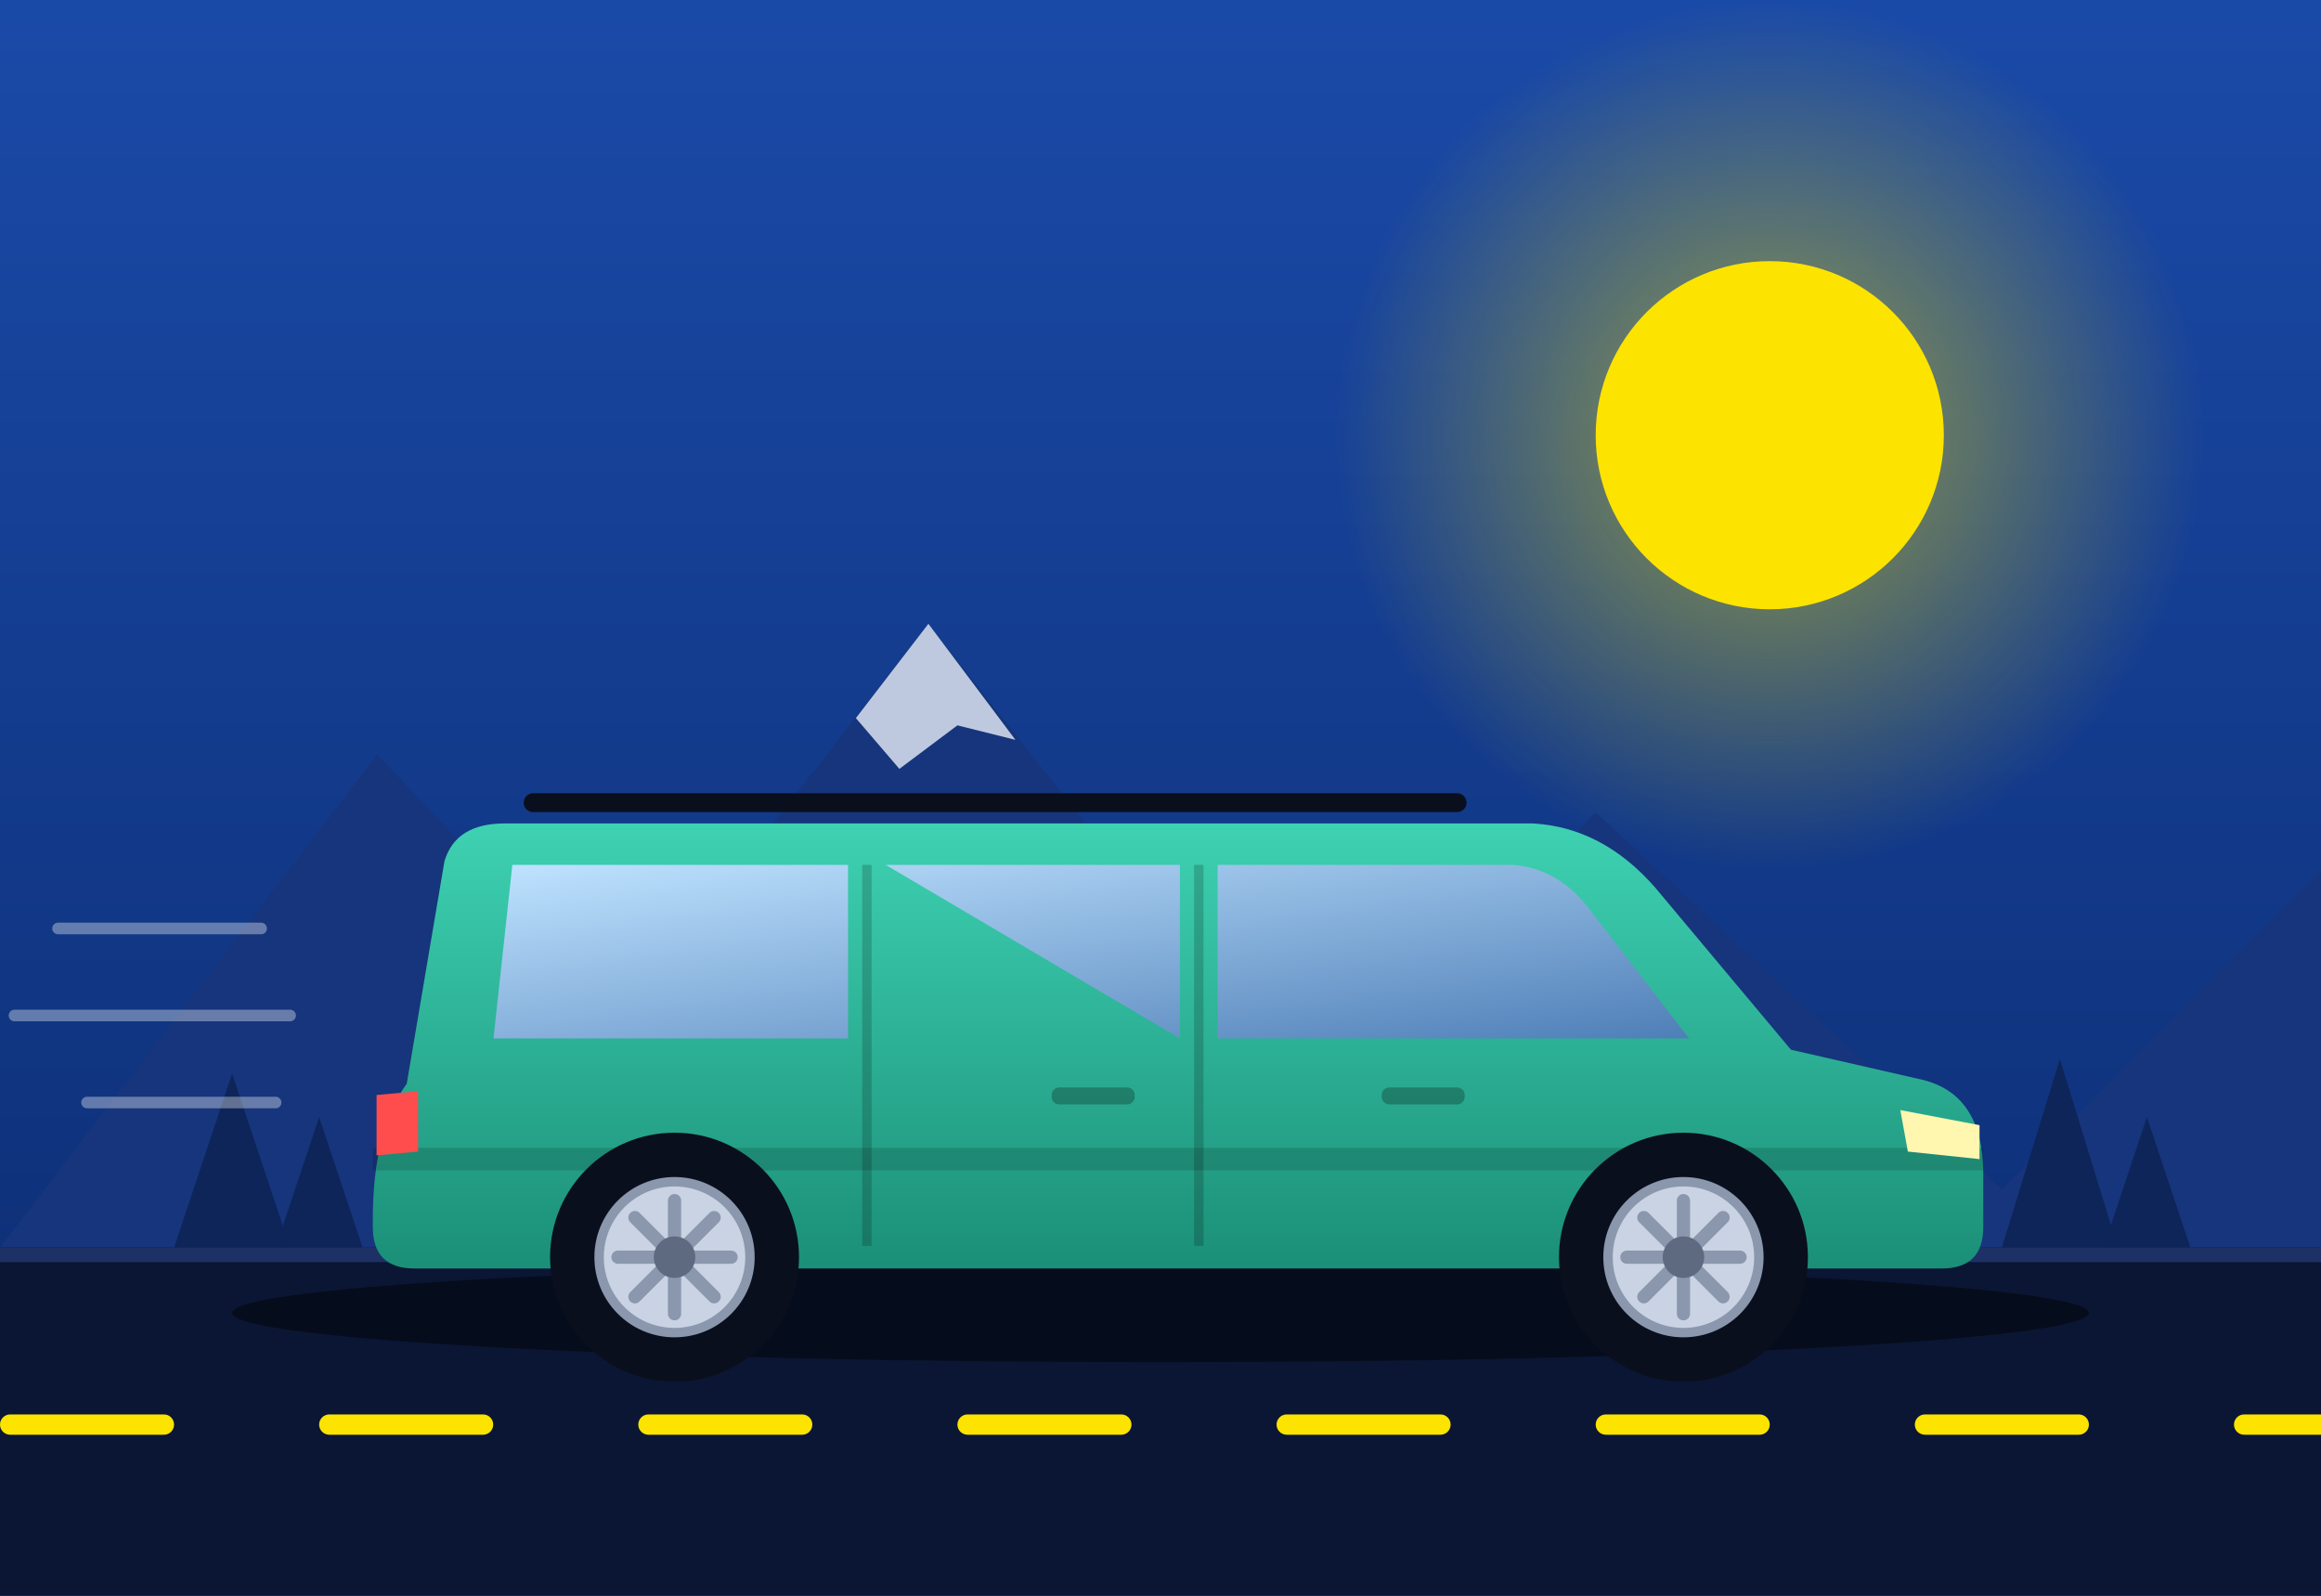
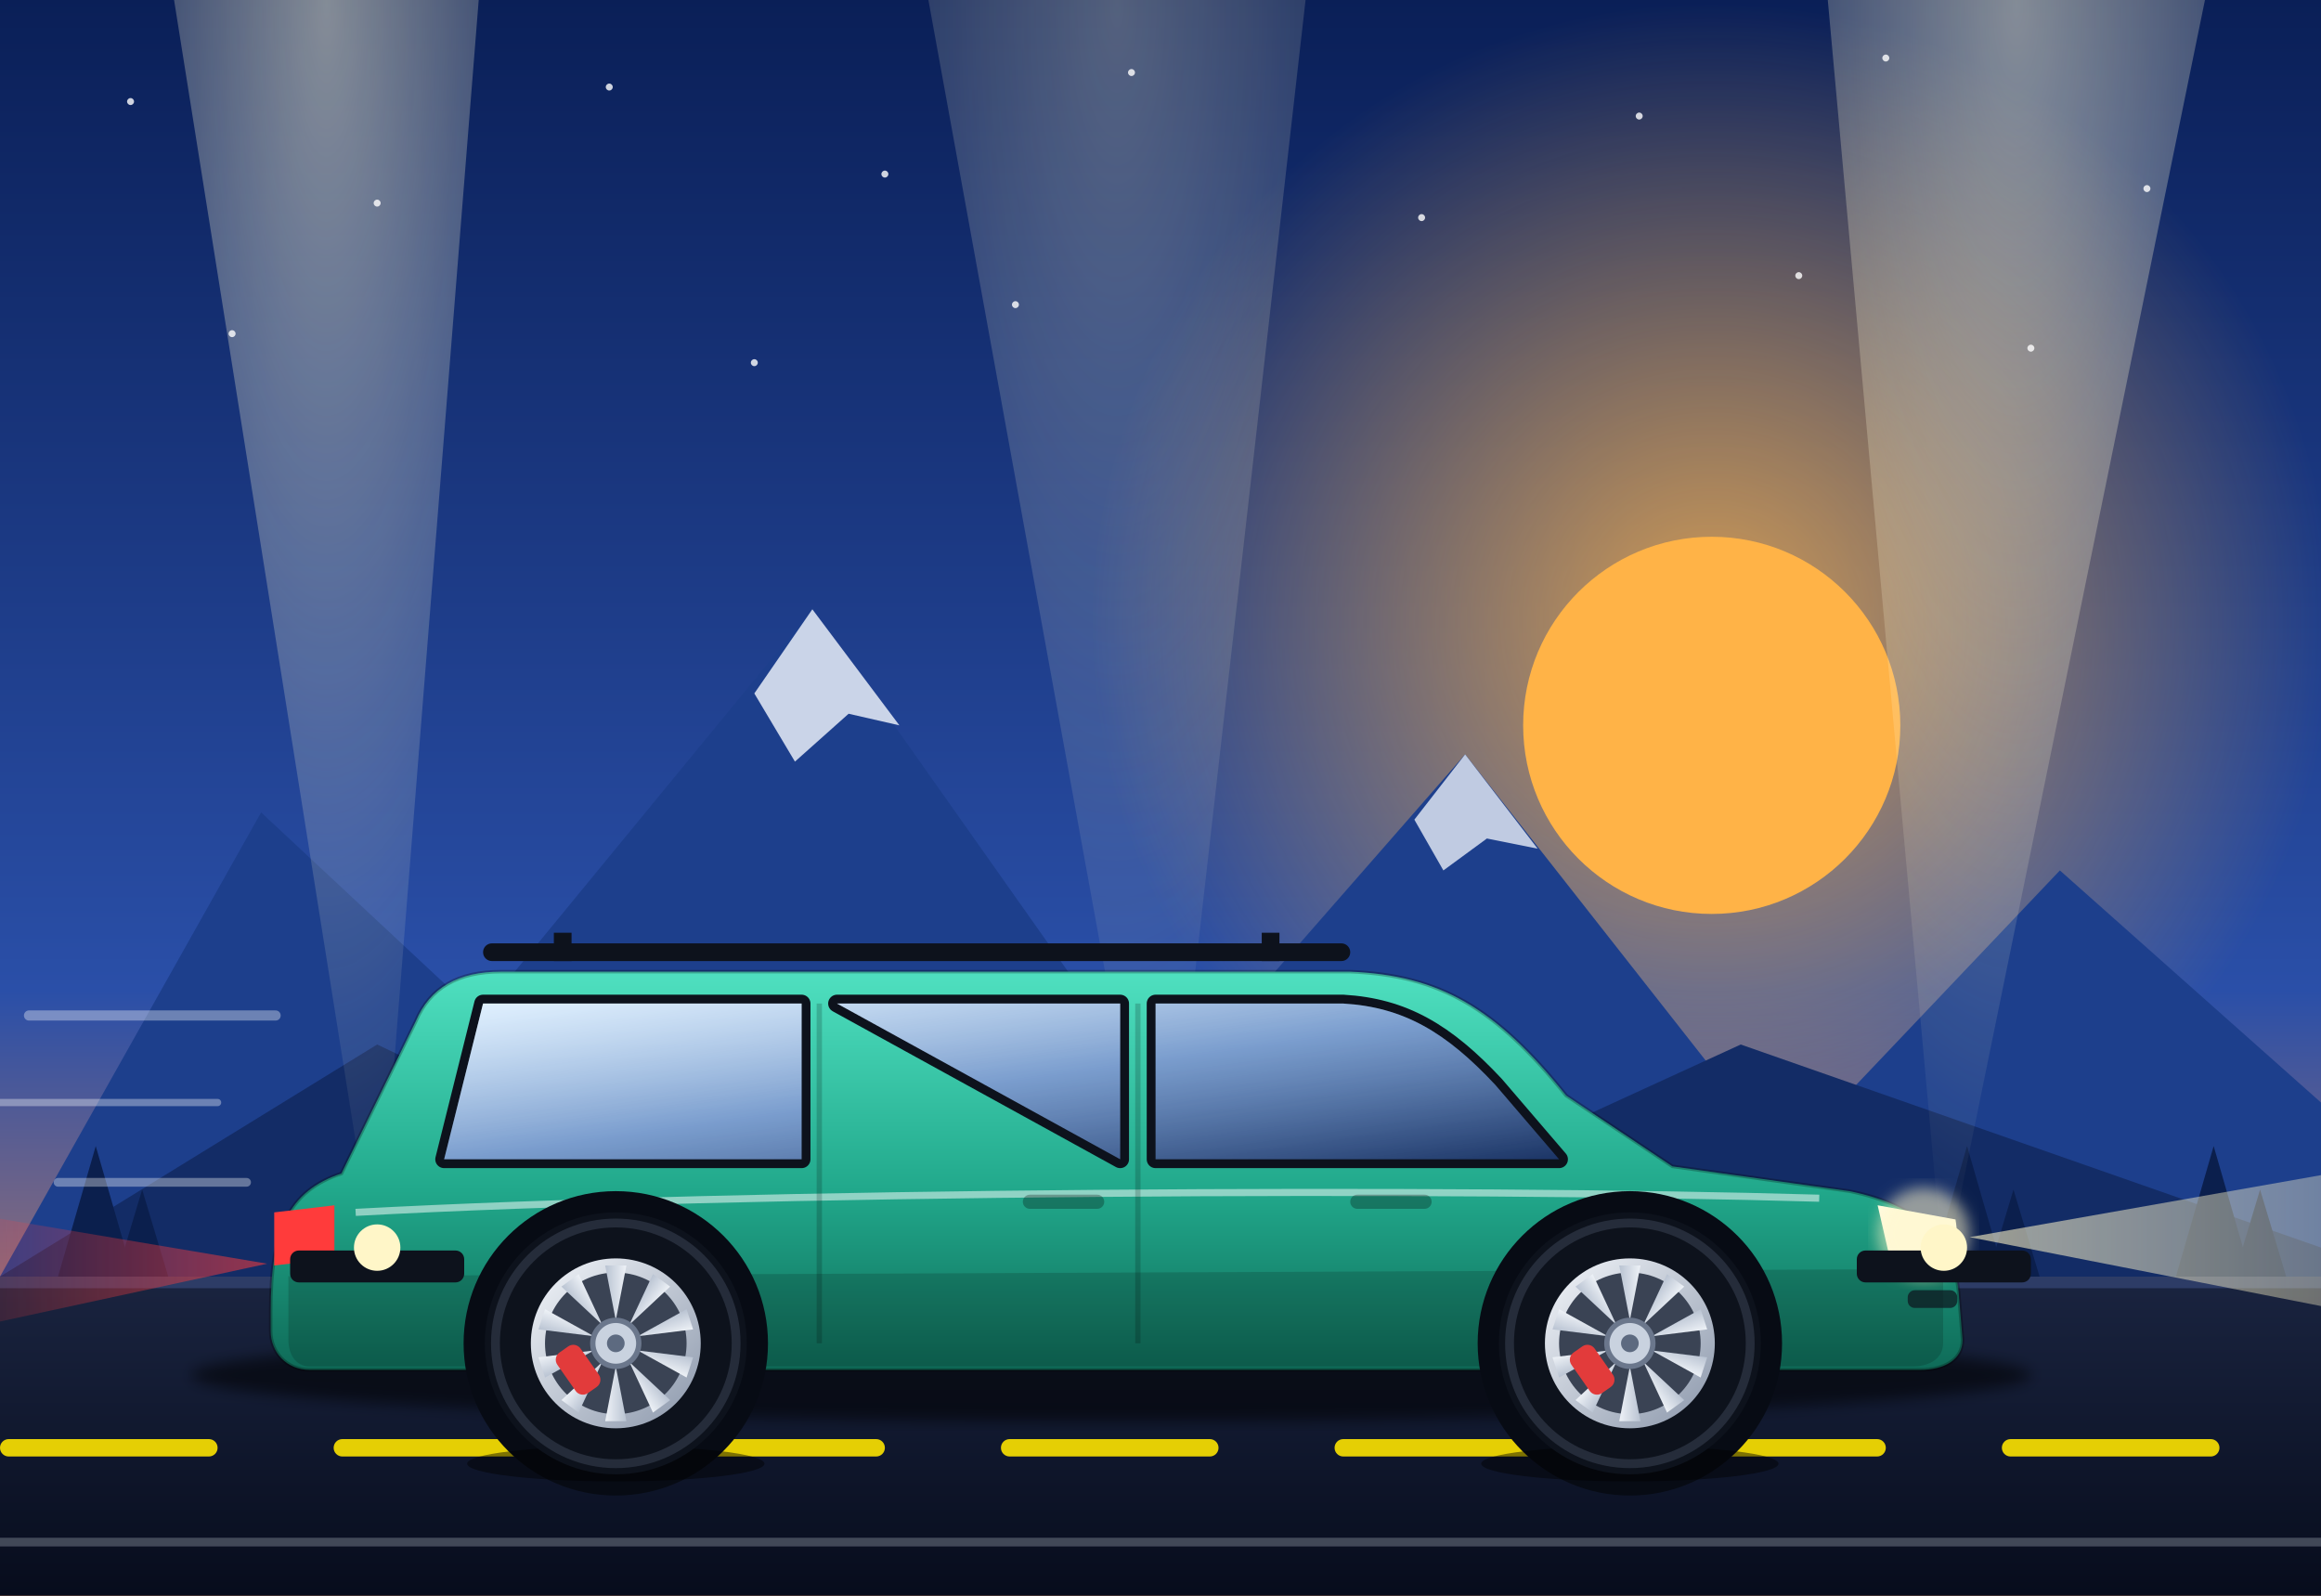
<svg xmlns="http://www.w3.org/2000/svg" viewBox="0 0 1600 1100">
  <defs>
    <linearGradient id="sky" x1="0" y1="0" x2="0" y2="1">
-       <stop offset="0" stop-color="#1a4aa8" />
-       <stop offset="1" stop-color="#0b2a6d" />
+       <stop offset="0" stop-color="#0a1f57" />
+       <stop offset=".62" stop-color="#2a4fa8" />
+       <stop offset="1" stop-color="#f08a4b" />
    </linearGradient>
    <linearGradient id="body" x1="0" y1="0" x2="0" y2="1">
-       <stop offset="0" stop-color="#3ed1b2" />
-       <stop offset="1" stop-color="#1b8f78" />
+       <stop offset="0" stop-color="#4fe0c0" />
+       <stop offset=".55" stop-color="#21a88b" />
+       <stop offset="1" stop-color="#0f6b58" />
    </linearGradient>
    <linearGradient id="glass" x1="0" y1="0" x2="1" y2="1">
-       <stop offset="0" stop-color="#bfe3ff" />
-       <stop offset="1" stop-color="#4f7fb8" />
+       <stop offset="0" stop-color="#cfe9ff" />
+       <stop offset=".5" stop-color="#5b86c2" />
+       <stop offset="1" stop-color="#1c3566" />
    </linearGradient>
-     <radialGradient id="glow" cx="0.5" cy="0.5" r="0.5">
-       <stop offset="0" stop-color="#fce300" stop-opacity=".55" />
-       <stop offset="1" stop-color="#fce300" stop-opacity="0" />
+     <linearGradient id="rim" x1="0" y1="0" x2="1" y2="1">
+       <stop offset="0" stop-color="#f4f7fb" />
+       <stop offset="1" stop-color="#8a96aa" />
+     </linearGradient>
+     <linearGradient id="spoke" x1="0" y1="0" x2="1" y2="0">
+       <stop offset="0" stop-color="#b9c3d2" />
+       <stop offset="1" stop-color="#eef2f7" />
+     </linearGradient>
+     <linearGradient id="road" x1="0" y1="0" x2="0" y2="1">
+       <stop offset="0" stop-color="#1a2440" />
+       <stop offset="1" stop-color="#070c1c" />
+     </linearGradient>
+     <linearGradient id="beam" x1="0" y1="0" x2="1" y2="0">
+       <stop offset="0" stop-color="#fff6c8" stop-opacity=".75" />
+       <stop offset="1" stop-color="#fff6c8" stop-opacity="0" />
+     </linearGradient>
+     <linearGradient id="tail" x1="1" y1="0" x2="0" y2="0">
+       <stop offset="0" stop-color="#ff3b3b" stop-opacity=".55" />
+       <stop offset="1" stop-color="#ff3b3b" stop-opacity="0" />
+     </linearGradient>
+     <radialGradient id="glow" cx=".5" cy=".5" r=".5">
+       <stop offset="0" stop-color="#ffb347" stop-opacity=".8" />
+       <stop offset="1" stop-color="#ffb347" stop-opacity="0" />
    </radialGradient>
+     <radialGradient id="spot" cx=".5" cy="0" r="1">
+       <stop offset="0" stop-color="#fff9d6" stop-opacity=".55" />
+       <stop offset="1" stop-color="#fff9d6" stop-opacity="0" />
+     </radialGradient>
+     <linearGradient id="shine" x1="0" y1="0" x2="1" y2="1">
+       <stop offset="0" stop-color="#fff" stop-opacity=".55" />
+       <stop offset="1" stop-color="#fff" stop-opacity="0" />
+     </linearGradient>
+     <filter id="soft" x="-20%" y="-20%" width="140%" height="140%">
+       <feGaussianBlur stdDeviation="14" />
+     </filter>
+     <filter id="blur4">
+       <feGaussianBlur stdDeviation="4" />
+     </filter>
  </defs>
  <rect width="1600" height="1100" fill="url(#sky)" />
-   <circle cx="1220" cy="300" r="300" fill="url(#glow)" />
-   <circle cx="1220" cy="300" r="120" fill="#fce300" />
-   <path d="M0 860 L260 520 L430 700 L640 430 L900 760 L1100 560 L1380 820 L1600 600 L1600 860Z" fill="#16357c" />
-   <path d="M640 430 L700 510 L660 500 L620 530 L590 495Z" fill="#e9eef8" opacity=".8" />
-   <g fill="#0e2559">
-     <path d="M120 860 l40-120 l40 120z" />
-     <path d="M190 860 l30-90 l30 90z" />
-     <path d="M1380 860 l40-130 l40 130z" />
-     <path d="M1450 860 l30-90 l30 90z" />
+   <circle cx="1180" cy="430" r="430" fill="url(#glow)" />
+   <circle cx="1180" cy="500" r="130" fill="#ffb347" />
+   <path d="M0,880 L180,560 L330,700 L560,420 L800,760 L1010,520 L1230,800 L1420,600 L1600,760 L1600,880 Z" fill="#1d3f8c" />
+   <path d="M560,420 L620,500 L585,492 L548,525 L520,478 Z" fill="#e9eef8" opacity=".85" />
+   <path d="M1010,520 L1060,585 L1025,578 L995,600 L975,565 Z" fill="#e9eef8" opacity=".8" />
+   <path d="M0,880 L260,720 L470,820 L700,690 L960,830 L1200,720 L1600,860 L1600,880 Z" fill="#132c66" />
+   <g fill="#0b1f4d">
+     <path d="M40,880 l26,-90 l26,90 z" />
+     <path d="M80,880 l18,-60 l18,60 z" />
+     <path d="M250,880 l26,-90 l26,90 z" />
+     <path d="M290,880 l18,-60 l18,60 z" />
+     <path d="M1330,880 l26,-90 l26,90 z" />
+     <path d="M1370,880 l18,-60 l18,60 z" />
+     <path d="M1500,880 l26,-90 l26,90 z" />
+     <path d="M1540,880 l18,-60 l18,60 z" />
  </g>
-   <rect y="860" width="1600" height="240" fill="#0a1633" />
-   <rect y="860" width="1600" height="10" fill="#1d3166" />
-   <g fill="#fce300">
-     <rect x="0" y="975" width="120" height="14" rx="7" />
-     <rect x="220" y="975" width="120" height="14" rx="7" />
-     <rect x="440" y="975" width="120" height="14" rx="7" />
-     <rect x="660" y="975" width="120" height="14" rx="7" />
-     <rect x="880" y="975" width="120" height="14" rx="7" />
-     <rect x="1100" y="975" width="120" height="14" rx="7" />
-     <rect x="1320" y="975" width="120" height="14" rx="7" />
-     <rect x="1540" y="975" width="120" height="14" rx="7" />
+   <g opacity=".9">
+     <path d="M260,880 L120,0 L330,0 Z" fill="url(#spot)" />
+     <path d="M1340,880 L1260,0 L1520,0 Z" fill="url(#spot)" />
+     <path d="M800,880 L640,0 L900,0 Z" fill="url(#spot)" opacity=".6" />
  </g>
-   <g stroke="#ffffff" stroke-opacity=".35" stroke-width="8" stroke-linecap="round">
-     <line x1="40" y1="640" x2="180" y2="640" />
-     <line x1="10" y1="700" x2="200" y2="700" />
-     <line x1="60" y1="760" x2="190" y2="760" />
+   <circle cx="90" cy="70" r="2.4" fill="#fff" opacity=".8" />
+   <circle cx="260" cy="140" r="2.4" fill="#fff" opacity=".8" />
+   <circle cx="420" cy="60" r="2.4" fill="#fff" opacity=".8" />
+   <circle cx="610" cy="120" r="2.4" fill="#fff" opacity=".8" />
+   <circle cx="780" cy="50" r="2.4" fill="#fff" opacity=".8" />
+   <circle cx="980" cy="150" r="2.4" fill="#fff" opacity=".8" />
+   <circle cx="1130" cy="80" r="2.4" fill="#fff" opacity=".8" />
+   <circle cx="1300" cy="40" r="2.4" fill="#fff" opacity=".8" />
+   <circle cx="1480" cy="130" r="2.4" fill="#fff" opacity=".8" />
+   <circle cx="160" cy="230" r="2.4" fill="#fff" opacity=".8" />
+   <circle cx="700" cy="210" r="2.4" fill="#fff" opacity=".8" />
+   <circle cx="1400" cy="240" r="2.4" fill="#fff" opacity=".8" />
+   <circle cx="520" cy="250" r="2.4" fill="#fff" opacity=".8" />
+   <circle cx="1240" cy="190" r="2.4" fill="#fff" opacity=".8" />
+   <rect y="880" width="1600" height="220" fill="url(#road)" />
+   <rect y="880" width="1600" height="8" fill="#2d3c66" />
+   <rect y="1060" width="1600" height="6" fill="#e9eef8" opacity=".25" />
+   <rect x="0" y="992" width="150" height="12" rx="6" fill="#fce300" opacity=".9" />
+   <rect x="230" y="992" width="150" height="12" rx="6" fill="#fce300" opacity=".9" />
+   <rect x="460" y="992" width="150" height="12" rx="6" fill="#fce300" opacity=".9" />
+   <rect x="690" y="992" width="150" height="12" rx="6" fill="#fce300" opacity=".9" />
+   <rect x="920" y="992" width="150" height="12" rx="6" fill="#fce300" opacity=".9" />
+   <rect x="1150" y="992" width="150" height="12" rx="6" fill="#fce300" opacity=".9" />
+   <rect x="1380" y="992" width="150" height="12" rx="6" fill="#fce300" opacity=".9" />
+   <g stroke="#fff" stroke-linecap="round" opacity=".35">
+     <line x1="20" y1="700" x2="190" y2="700" stroke-width="7" />
+     <line x1="0" y1="760" x2="150" y2="760" stroke-width="5" />
+     <line x1="40" y1="815" x2="170" y2="815" stroke-width="6" />
  </g>
-   <ellipse cx="800" cy="905" rx="640" ry="34" fill="#000" opacity=".45" />
-   <g transform="translate(205,500) scale(1.3)">
-     <path d="M40,262 Q40,215 58,190 L78,72 Q84,52 110,52 L655,52 Q692,54 720,86 L792,172 L862,188 Q894,196 894,238 L894,266 Q894,288 872,288 L62,288 Q40,288 40,266Z" fill="url(#body)" />
-     <rect x="120" y="36" width="500" height="10" rx="5" fill="#0a0f1e" />
-     <path d="M104,166 L114,74 L292,74 L292,166Z M312,74 L468,74 L468,166Z M488,74 L645,74 Q668,76 684,96 L738,166 L488,166Z" fill="url(#glass)" />
-     <path d="M302,74 L302,276 M478,74 L478,276" stroke="#000" stroke-opacity=".18" stroke-width="5" />
-     <path d="M40,230 L894,230" stroke="#000" stroke-opacity=".14" stroke-width="12" />
-     <rect x="400" y="192" width="44" height="9" rx="4" fill="#000" opacity=".25" />
-     <rect x="575" y="192" width="44" height="9" rx="4" fill="#000" opacity=".25" />
-     <path d="M850,204 L892,212 L892,230 L854,226Z" fill="#fff6b0" />
-     <path d="M42,196 L64,194 L64,226 L42,228Z" fill="#ff4d4d" />
-     <g transform="translate(200,282)">
-       <circle r="66" fill="#0a0f1e" />
-       <circle r="40" fill="#c9d3e3" />
-       <circle r="40" fill="none" stroke="#8a97ad" stroke-width="5" />
-       <g stroke="#8a97ad" stroke-width="7" stroke-linecap="round">
-         <line x1="0" y1="-30" x2="0" y2="30" />
-         <line x1="-30" y1="0" x2="30" y2="0" />
-         <line x1="-21" y1="-21" x2="21" y2="21" />
-         <line x1="-21" y1="21" x2="21" y2="-21" />
-       </g>
-       <circle r="11" fill="#5d6a80" />
+   <g transform="translate(150,560) scale(1.22)">
+     <path d="M990,240 L1500,150 L1500,340 Z" fill="url(#beam)" opacity=".8" />
+     <path d="M28,255 L-180,220 L-180,300 Z" fill="url(#tail)" />
+     <ellipse cx="505" cy="318" rx="520" ry="26" fill="#000" opacity=".55" filter="url(#blur4)" />
+     <path d="M30,282 C30,236 40,214 70,204 L112,118 C120,99 136,90 160,90 L640,90 C690,92 722,110 762,160 L822,200 L922,214 C962,222 982,242 984,274 L986,298 C986,309 976,315 962,315 L52,315 C39,315 30,305 30,293 Z" fill="url(#body)" />
+     <path d="M30,282 C30,236 40,214 70,204 L112,118 C120,99 136,90 160,90 L640,90 C690,92 722,110 762,160 L822,200 L922,214 C962,222 982,242 984,274 L986,298 C986,309 976,315 962,315 L52,315 C39,315 30,305 30,293 Z" fill="none" stroke="#000" stroke-opacity=".25" stroke-width="2" />
+     <path d="M40,262 L975,258 L975,300 C975,308 968,313 958,313 L52,313 C44,313 40,306 40,298 Z" fill="#000" opacity=".16" />
+     <path d="M78,226 C300,214 700,212 905,218" stroke="#fff" stroke-opacity=".5" stroke-width="4" fill="none" />
+     <path d="M128,196 L150,108 L330,108 L330,196 Z M350,108 L510,108 L510,196 Z M530,108 L636,108 C670,110 694,124 722,154 L758,196 L530,196 Z" fill="#0d121c" transform="translate(0,0)" stroke="#0d121c" stroke-width="10" stroke-linejoin="round" />
+     <path d="M128,196 L150,108 L330,108 L330,196 Z M350,108 L510,108 L510,196 Z M530,108 L636,108 C670,110 694,124 722,154 L758,196 L530,196 Z" fill="url(#glass)" />
+     <path d="M128,196 L150,108 L330,108 L330,196 Z M350,108 L510,108 L510,196 Z M530,108 L636,108 C670,110 694,124 722,154 L758,196 L530,196 Z" fill="url(#shine)" opacity=".7" />
+     <path d="M340,108 L340,300 M520,108 L520,300" stroke="#000" stroke-opacity=".18" stroke-width="3" fill="none" />
+     <rect x="150" y="74" width="490" height="10" rx="5" fill="#0d121c" />
+     <rect x="190" y="68" width="10" height="16" fill="#0d121c" />
+     <rect x="590" y="68" width="10" height="16" fill="#0d121c" />
+     <rect x="455" y="216" width="46" height="8" rx="4" fill="#000" opacity=".28" />
+     <rect x="640" y="216" width="46" height="8" rx="4" fill="#000" opacity=".28" />
+     <circle cx="225" cy="300" r="86" fill="#070b14" />
+     <circle cx="798" cy="300" r="86" fill="#070b14" />
+     <g transform="translate(225,300)">
+       <ellipse cx="0" cy="68" rx="84" ry="10" fill="#000" opacity=".45" />
+       <circle r="74" fill="#0d121c" />
+       <circle r="68" fill="none" stroke="#252c3a" stroke-width="5" />
+       <circle r="48" fill="url(#rim)" />
+       <circle r="40" fill="#3a4354" />
+       <path d="M0,-13 L-6,-44 L6,-44 Z" fill="url(#spoke)" transform="rotate(0)" />
+       <path d="M0,-13 L-6,-44 L6,-44 Z" fill="url(#spoke)" transform="rotate(36)" />
+       <path d="M0,-13 L-6,-44 L6,-44 Z" fill="url(#spoke)" transform="rotate(72)" />
+       <path d="M0,-13 L-6,-44 L6,-44 Z" fill="url(#spoke)" transform="rotate(108)" />
+       <path d="M0,-13 L-6,-44 L6,-44 Z" fill="url(#spoke)" transform="rotate(144)" />
+       <path d="M0,-13 L-6,-44 L6,-44 Z" fill="url(#spoke)" transform="rotate(180)" />
+       <path d="M0,-13 L-6,-44 L6,-44 Z" fill="url(#spoke)" transform="rotate(216)" />
+       <path d="M0,-13 L-6,-44 L6,-44 Z" fill="url(#spoke)" transform="rotate(252)" />
+       <path d="M0,-13 L-6,-44 L6,-44 Z" fill="url(#spoke)" transform="rotate(288)" />
+       <path d="M0,-13 L-6,-44 L6,-44 Z" fill="url(#spoke)" transform="rotate(324)" />
+       <rect x="-34" y="-14" width="16" height="28" rx="5" fill="#e23b3b" transform="rotate(-35)" />
+       <circle r="13" fill="#c9d2df" stroke="#6b778c" stroke-width="3" />
+       <circle r="5" fill="#5d6a80" />
    </g>
-     <g transform="translate(735,282)">
-       <circle r="66" fill="#0a0f1e" />
-       <circle r="40" fill="#c9d3e3" />
-       <circle r="40" fill="none" stroke="#8a97ad" stroke-width="5" />
-       <g stroke="#8a97ad" stroke-width="7" stroke-linecap="round">
-         <line x1="0" y1="-30" x2="0" y2="30" />
-         <line x1="-30" y1="0" x2="30" y2="0" />
-         <line x1="-21" y1="-21" x2="21" y2="21" />
-         <line x1="-21" y1="21" x2="21" y2="-21" />
-       </g>
-       <circle r="11" fill="#5d6a80" />
+     <g transform="translate(798,300)">
+       <ellipse cx="0" cy="68" rx="84" ry="10" fill="#000" opacity=".45" />
+       <circle r="74" fill="#0d121c" />
+       <circle r="68" fill="none" stroke="#252c3a" stroke-width="5" />
+       <circle r="48" fill="url(#rim)" />
+       <circle r="40" fill="#3a4354" />
+       <path d="M0,-13 L-6,-44 L6,-44 Z" fill="url(#spoke)" transform="rotate(0)" />
+       <path d="M0,-13 L-6,-44 L6,-44 Z" fill="url(#spoke)" transform="rotate(36)" />
+       <path d="M0,-13 L-6,-44 L6,-44 Z" fill="url(#spoke)" transform="rotate(72)" />
+       <path d="M0,-13 L-6,-44 L6,-44 Z" fill="url(#spoke)" transform="rotate(108)" />
+       <path d="M0,-13 L-6,-44 L6,-44 Z" fill="url(#spoke)" transform="rotate(144)" />
+       <path d="M0,-13 L-6,-44 L6,-44 Z" fill="url(#spoke)" transform="rotate(180)" />
+       <path d="M0,-13 L-6,-44 L6,-44 Z" fill="url(#spoke)" transform="rotate(216)" />
+       <path d="M0,-13 L-6,-44 L6,-44 Z" fill="url(#spoke)" transform="rotate(252)" />
+       <path d="M0,-13 L-6,-44 L6,-44 Z" fill="url(#spoke)" transform="rotate(288)" />
+       <path d="M0,-13 L-6,-44 L6,-44 Z" fill="url(#spoke)" transform="rotate(324)" />
+       <rect x="-34" y="-14" width="16" height="28" rx="5" fill="#e23b3b" transform="rotate(-35)" />
+       <circle r="13" fill="#c9d2df" stroke="#6b778c" stroke-width="3" />
+       <circle r="5" fill="#5d6a80" />
    </g>
+     <path d="M938,222 L982,230 C984,242 982,250 976,254 L944,248 Z" fill="#fffbe0" />
+     <circle cx="964" cy="238" r="26" fill="#fff6c8" opacity=".55" filter="url(#blur4)" />
+     <path d="M32,226 L66,222 L66,252 L32,256 Z" fill="#ff3b3b" />
+     <rect x="955" y="270" width="28" height="10" rx="4" fill="#0d121c" opacity=".7" />
+   </g>
+   <g>
+     <rect x="200" y="862" width="120" height="22" rx="6" fill="#0d121c" />
+     <rect x="1280" y="862" width="120" height="22" rx="6" fill="#0d121c" />
+     <circle cx="260" cy="860" r="16" fill="#fff6c8" />
+     <circle cx="1340" cy="860" r="16" fill="#fff6c8" />
  </g>
</svg>
